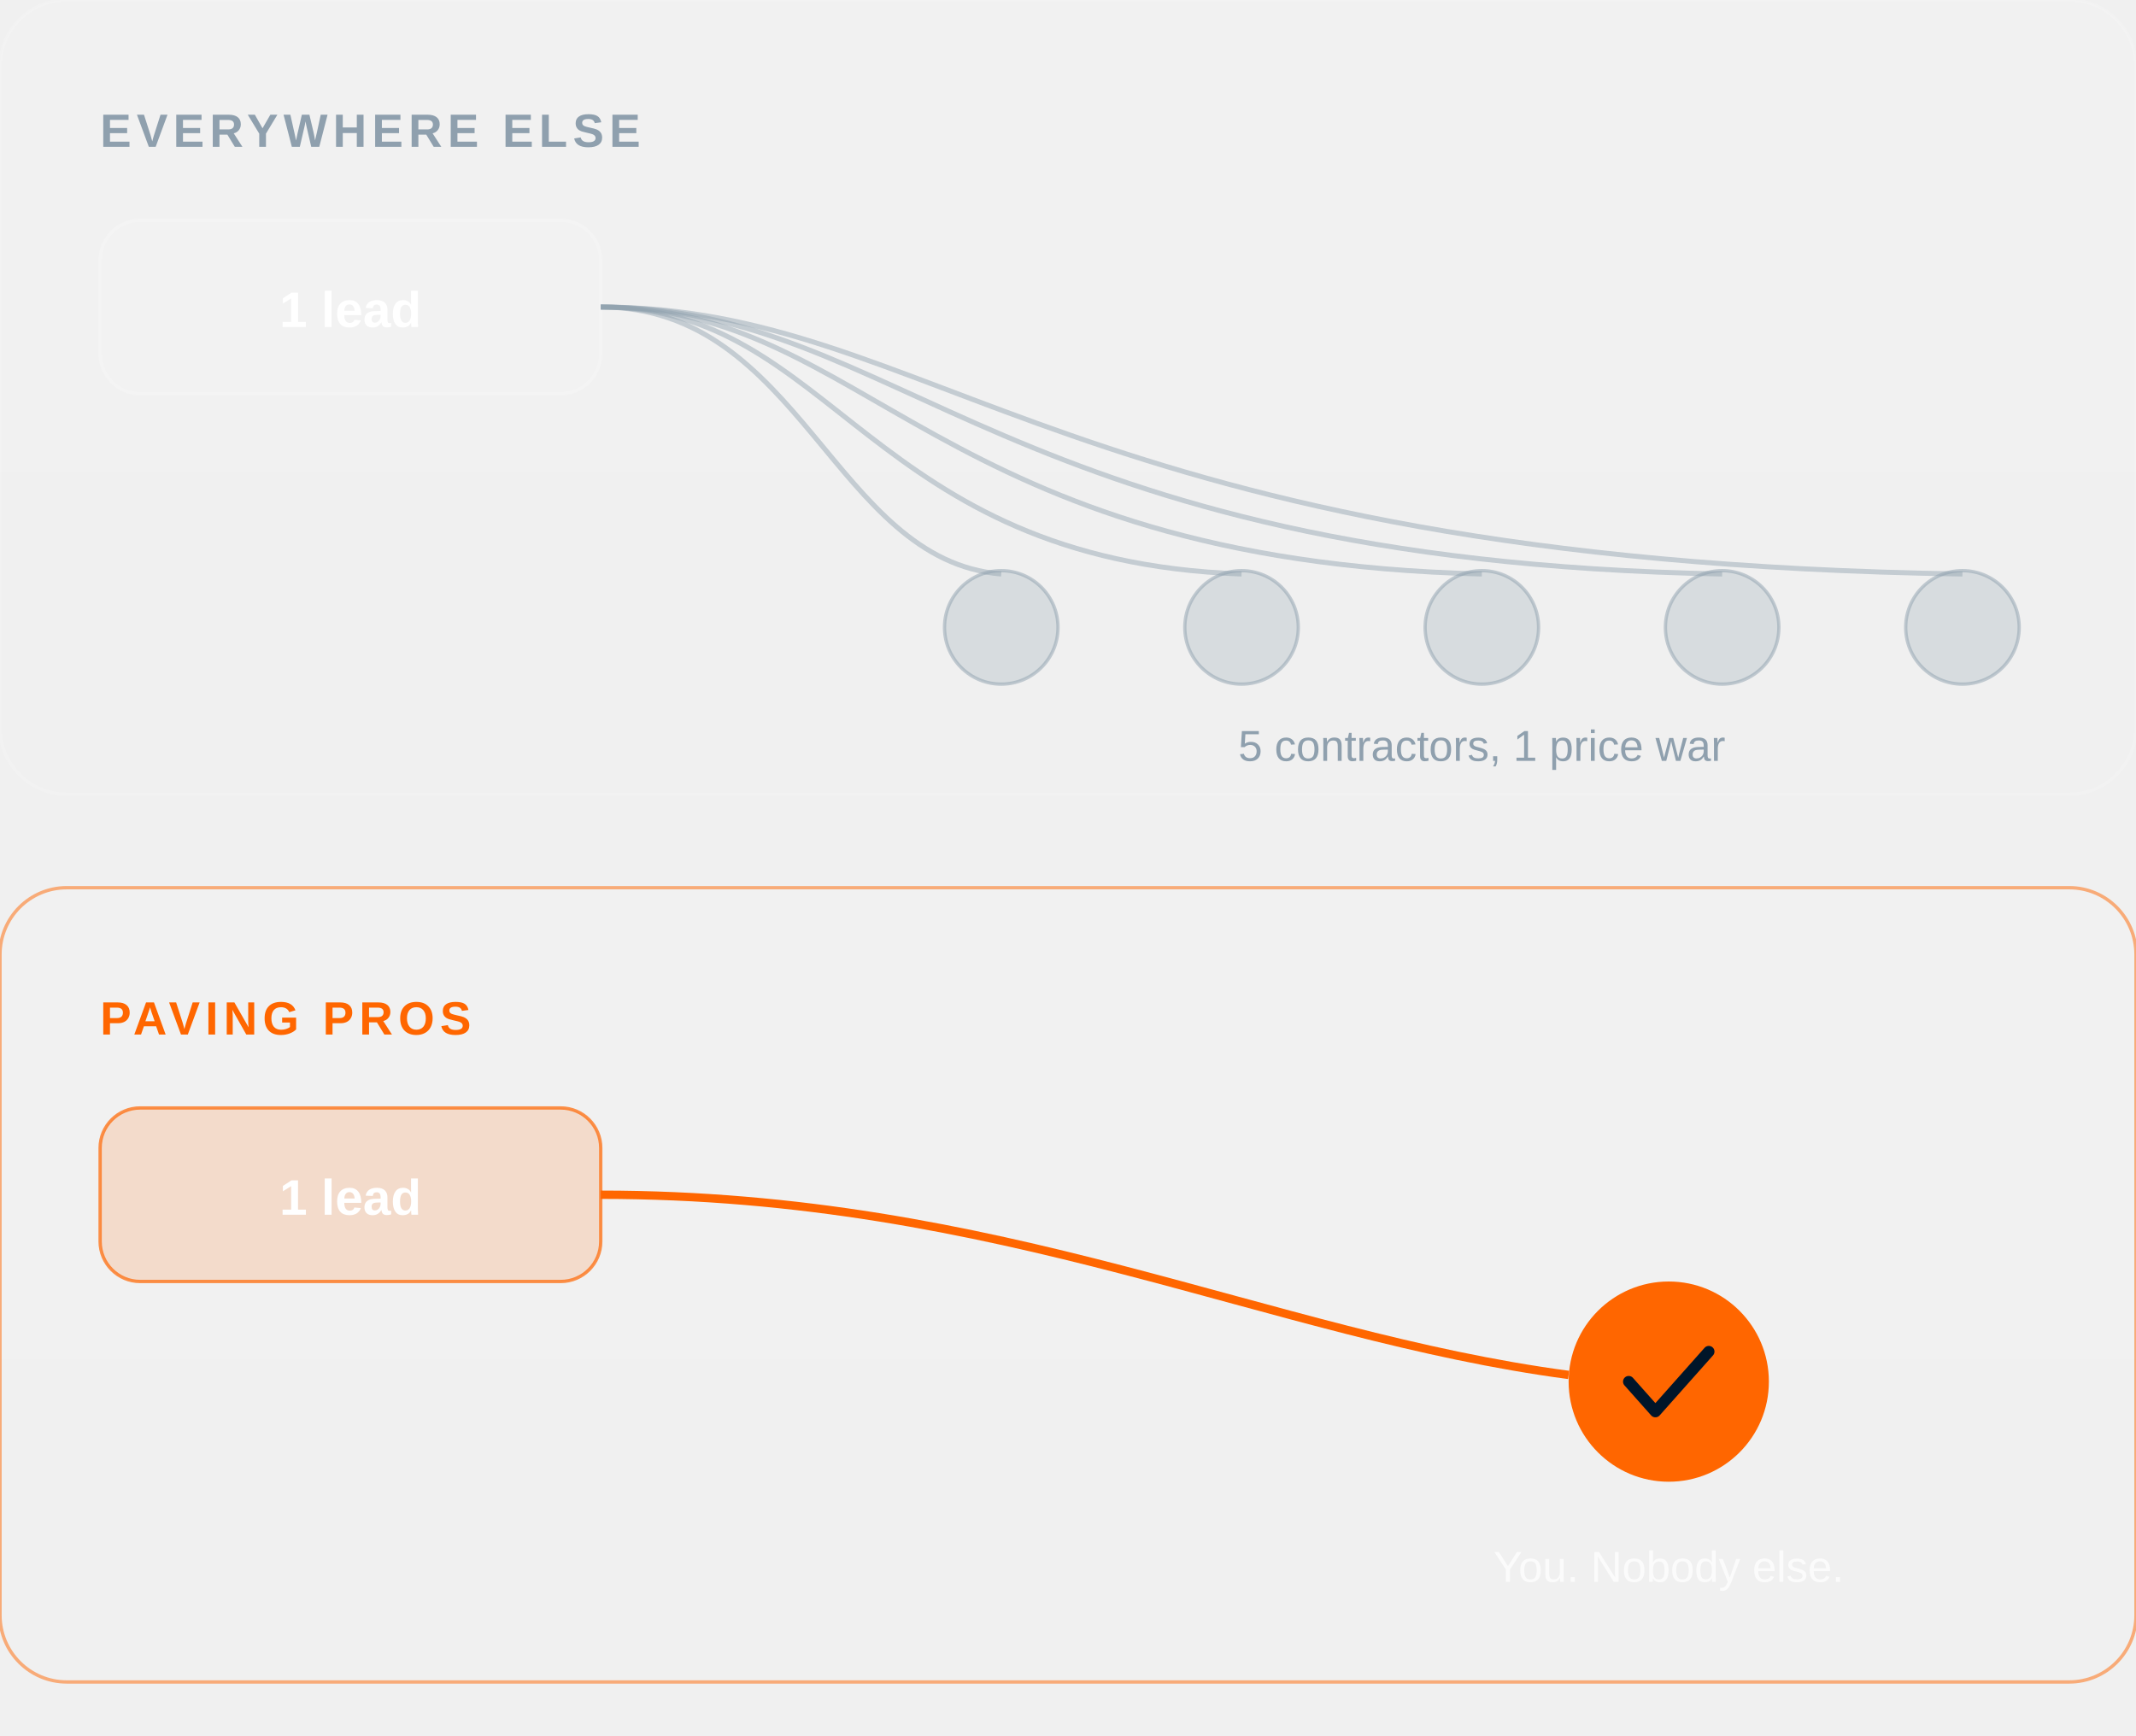
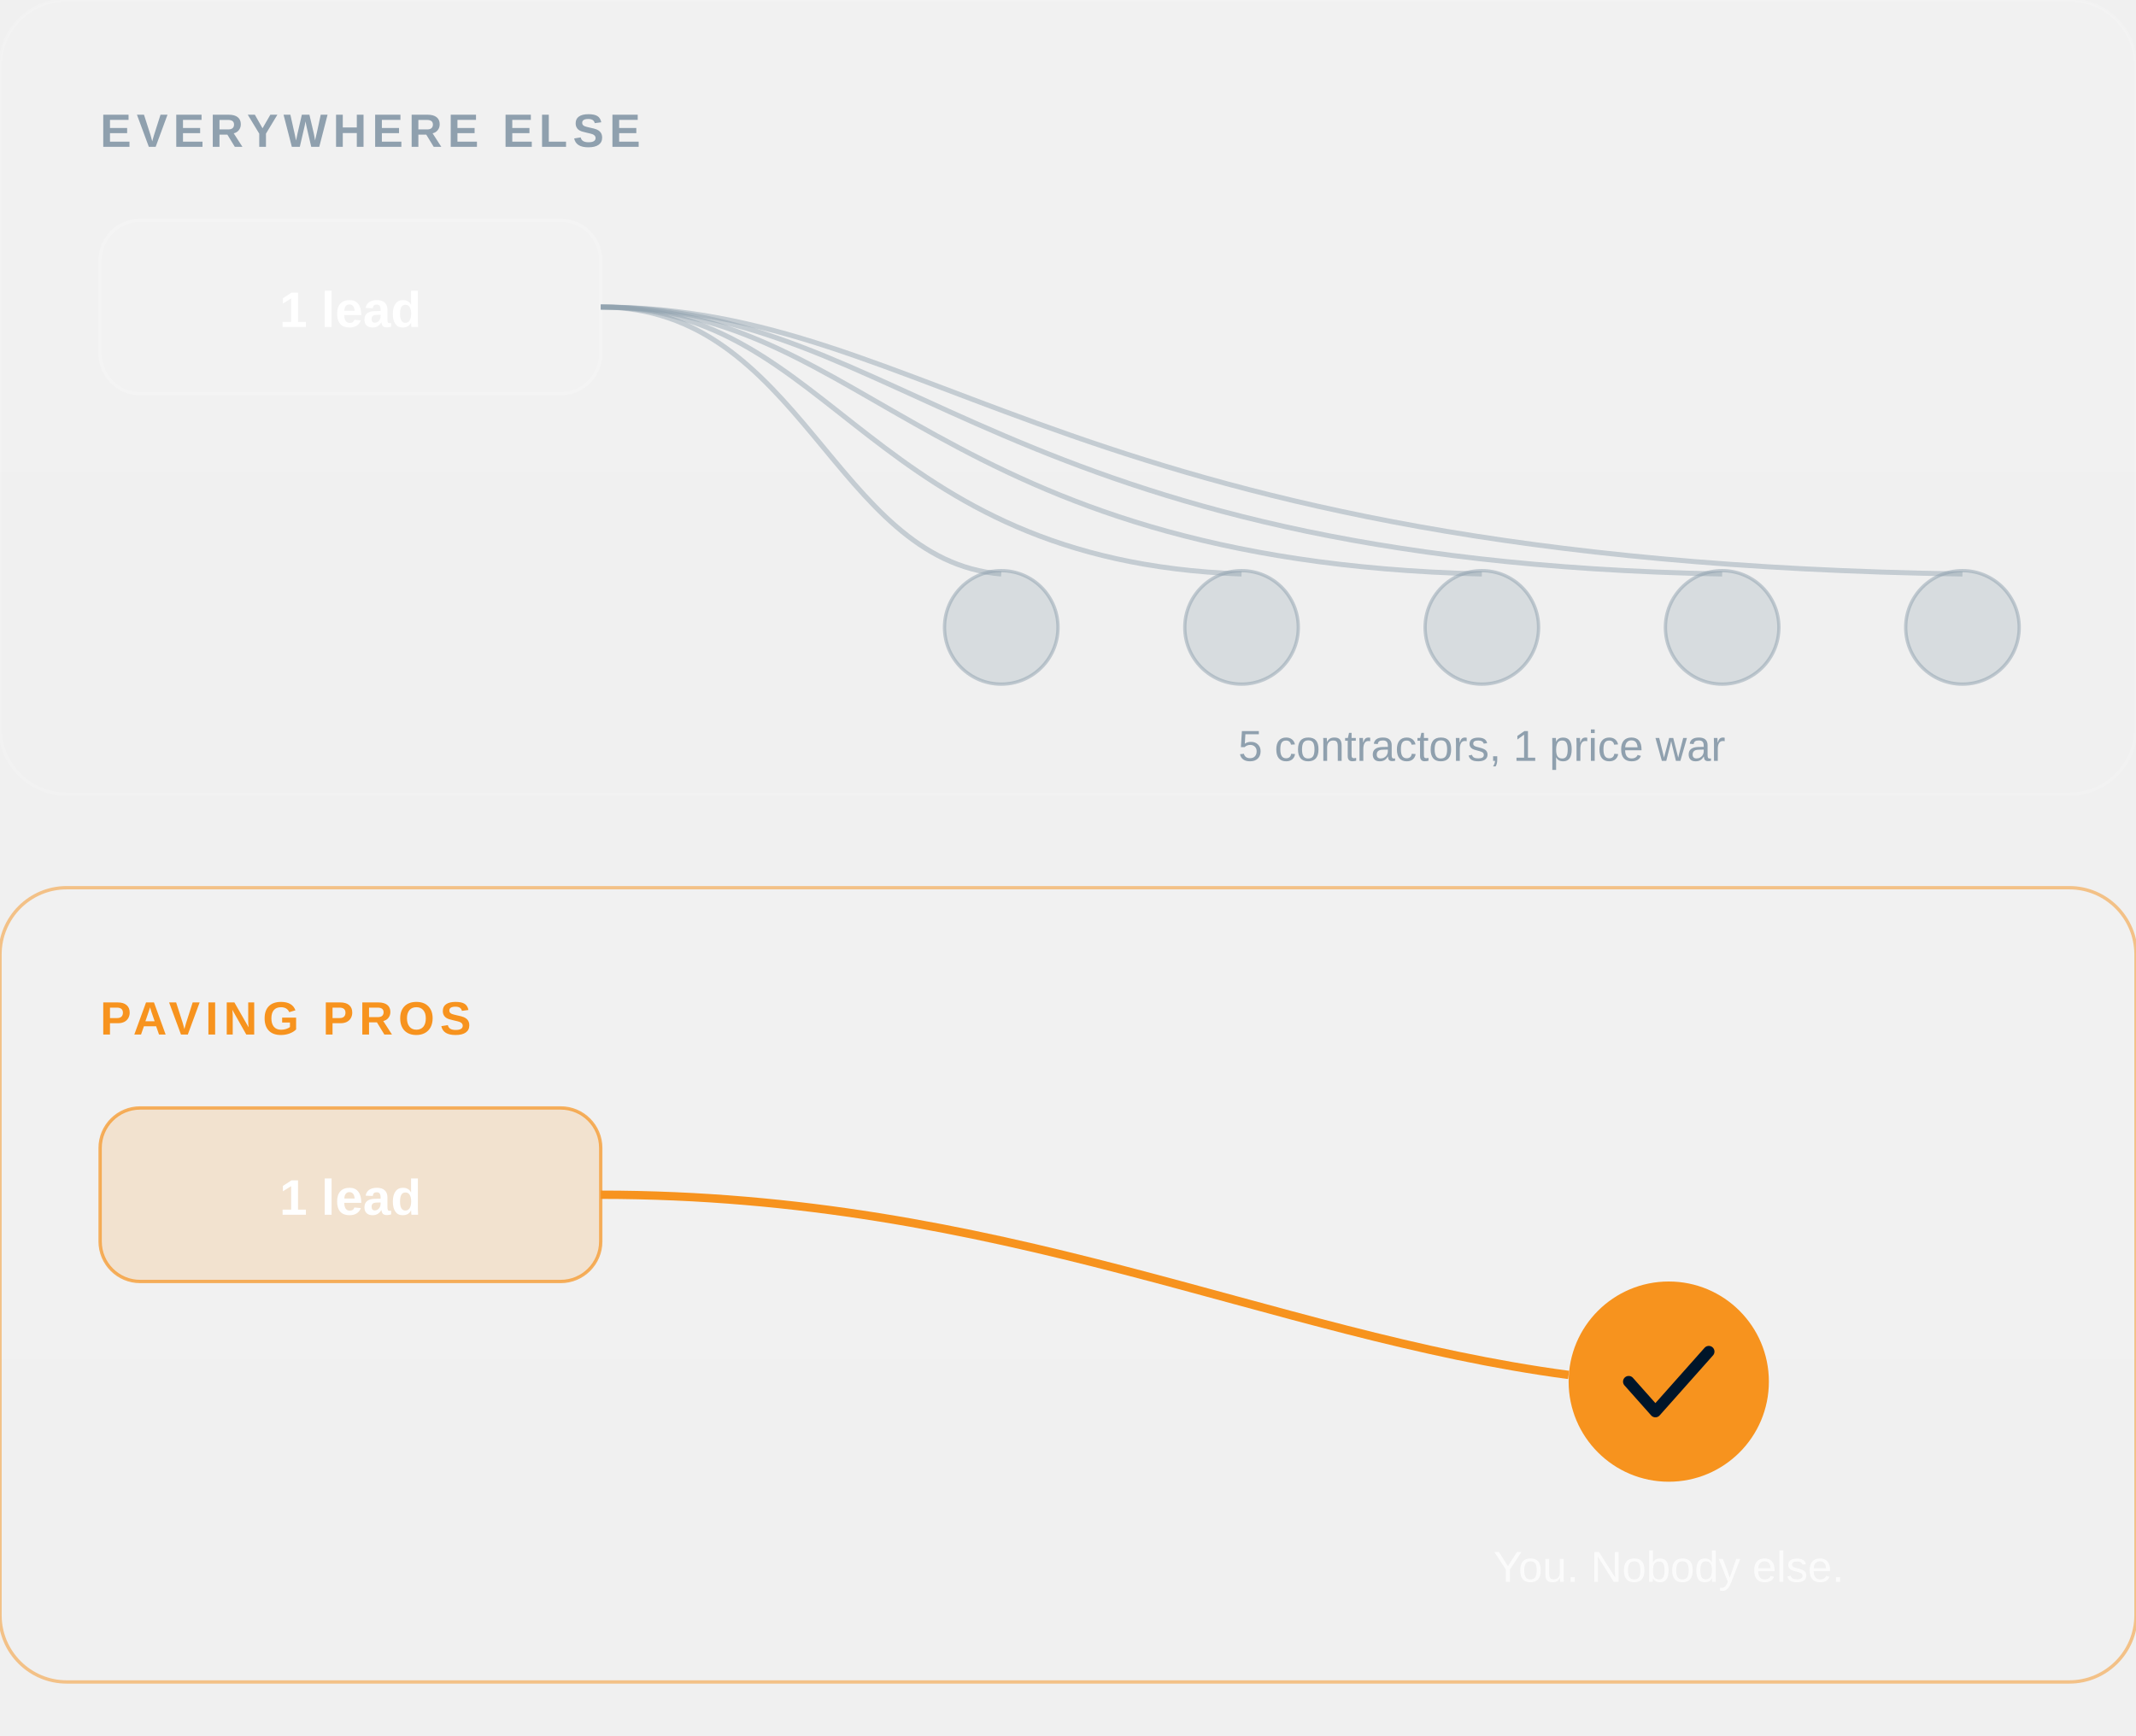
<svg xmlns="http://www.w3.org/2000/svg" width="640" height="520" viewBox="0 0 640 520" fill="none" role="img" aria-label="A shared lead split between five contractors versus one exclusive lead">
  <defs>
    <linearGradient id="pp-card" x1="0" y1="0" x2="0" y2="1">
      <stop offset="0%" stop-color="#ffffff" stop-opacity="0.06" />
      <stop offset="100%" stop-color="#ffffff" stop-opacity="0.015" />
    </linearGradient>
  </defs>
  <rect x="0" y="0" width="640" height="238" rx="20" fill="url(#pp-card)" stroke="#ffffff" stroke-opacity="0.12" />
  <text x="30" y="44" font-family="'Plus Jakarta Sans',Arial,sans-serif" font-size="14" font-weight="700" letter-spacing="1.6" fill="#8fa0ae">EVERYWHERE ELSE</text>
  <g>
    <rect x="30" y="66" width="150" height="52" rx="12" fill="#ffffff" fill-opacity="0.08" stroke="#ffffff" stroke-opacity="0.18" />
    <text x="105" y="98" text-anchor="middle" font-family="'Plus Jakarta Sans',Arial,sans-serif" font-size="15" font-weight="600" fill="#ffffff">1 lead</text>
  </g>
  <g stroke="#8fa0ae" stroke-opacity="0.45" stroke-width="1.5" fill="none">
    <path d="M180 92 C 240 92, 250 168, 300 172" />
    <path d="M180 92 C 250 92, 260 168, 372 172" />
    <path d="M180 92 C 260 92, 280 168, 444 172" />
    <path d="M180 92 C 270 92, 300 168, 516 172" />
    <path d="M180 92 C 280 92, 320 168, 588 172" />
  </g>
  <g fill="#8fa0ae" fill-opacity="0.25" stroke="#8fa0ae" stroke-opacity="0.5">
    <circle cx="300" cy="188" r="17" />
    <circle cx="372" cy="188" r="17" />
    <circle cx="444" cy="188" r="17" />
    <circle cx="516" cy="188" r="17" />
    <circle cx="588" cy="188" r="17" />
  </g>
  <text x="444" y="228" text-anchor="middle" font-family="'Plus Jakarta Sans',Arial,sans-serif" font-size="13" fill="#8fa0ae">5 contractors, 1 price war</text>
-   <rect x="0" y="266" width="640" height="238" rx="20" fill="url(#pp-card)" stroke="#ff6600" stroke-opacity="0.5" />
-   <text x="30" y="310" font-family="'Plus Jakarta Sans',Arial,sans-serif" font-size="14" font-weight="700" letter-spacing="1.6" fill="#ff6600">PAVING PROS</text>
+   <rect x="0" y="266" width="640" height="238" rx="20" fill="url(#pp-card)" stroke="#f7931e" stroke-opacity="0.5" />
+   <text x="30" y="310" font-family="'Plus Jakarta Sans',Arial,sans-serif" font-size="14" font-weight="700" letter-spacing="1.6" fill="#f7931e">PAVING PROS</text>
  <g>
-     <rect x="30" y="332" width="150" height="52" rx="12" fill="#ff6600" fill-opacity="0.16" stroke="#ff6600" stroke-opacity="0.7" />
+     <rect x="30" y="332" width="150" height="52" rx="12" fill="#f7931e" fill-opacity="0.16" stroke="#f7931e" stroke-opacity="0.7" />
    <text x="105" y="364" text-anchor="middle" font-family="'Plus Jakarta Sans',Arial,sans-serif" font-size="15" font-weight="600" fill="#ffffff">1 lead</text>
  </g>
-   <path d="M180 358 C 300 358, 380 400, 470 412" stroke="#ff6600" stroke-width="2.5" fill="none" />
-   <circle cx="500" cy="414" r="30" fill="#ff6600" />
+   <path d="M180 358 C 300 358, 380 400, 470 412" stroke="#f7931e" stroke-width="2.5" fill="none" />
+   <circle cx="500" cy="414" r="30" fill="#f7931e" />
  <path d="M488 414 l8 9 16 -18" stroke="#001529" stroke-width="3.4" fill="none" stroke-linecap="round" stroke-linejoin="round" />
  <text x="500" y="474" text-anchor="middle" font-family="'Plus Jakarta Sans',Arial,sans-serif" font-size="13" fill="#ffffff" fill-opacity="0.75">You. Nobody else.</text>
</svg>
